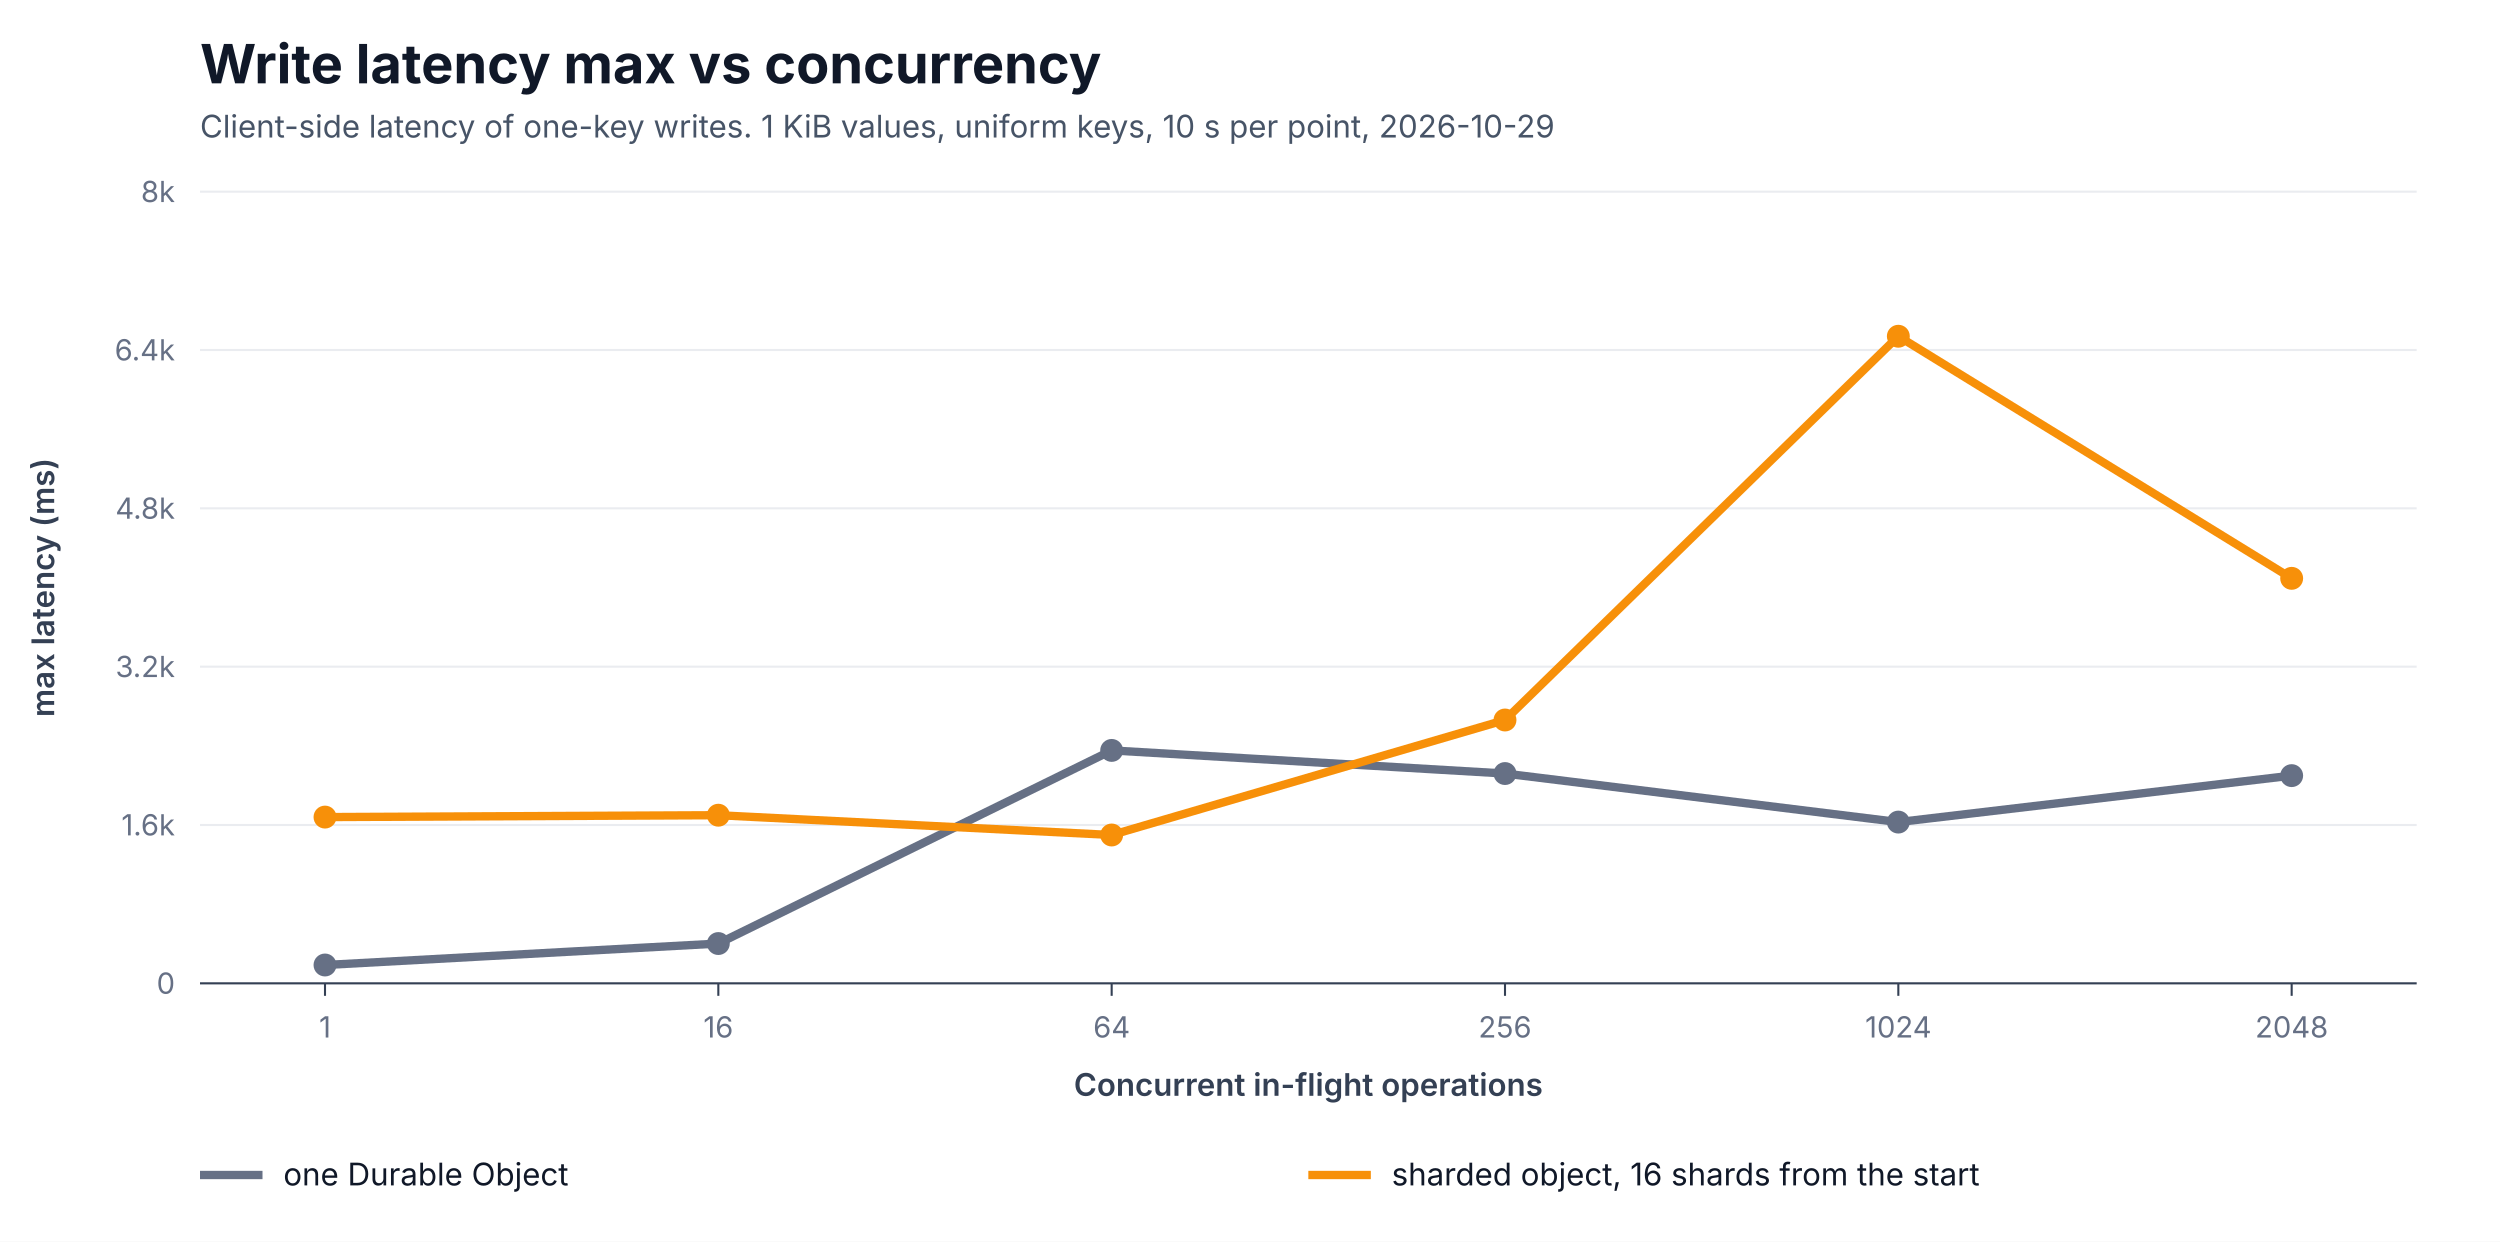
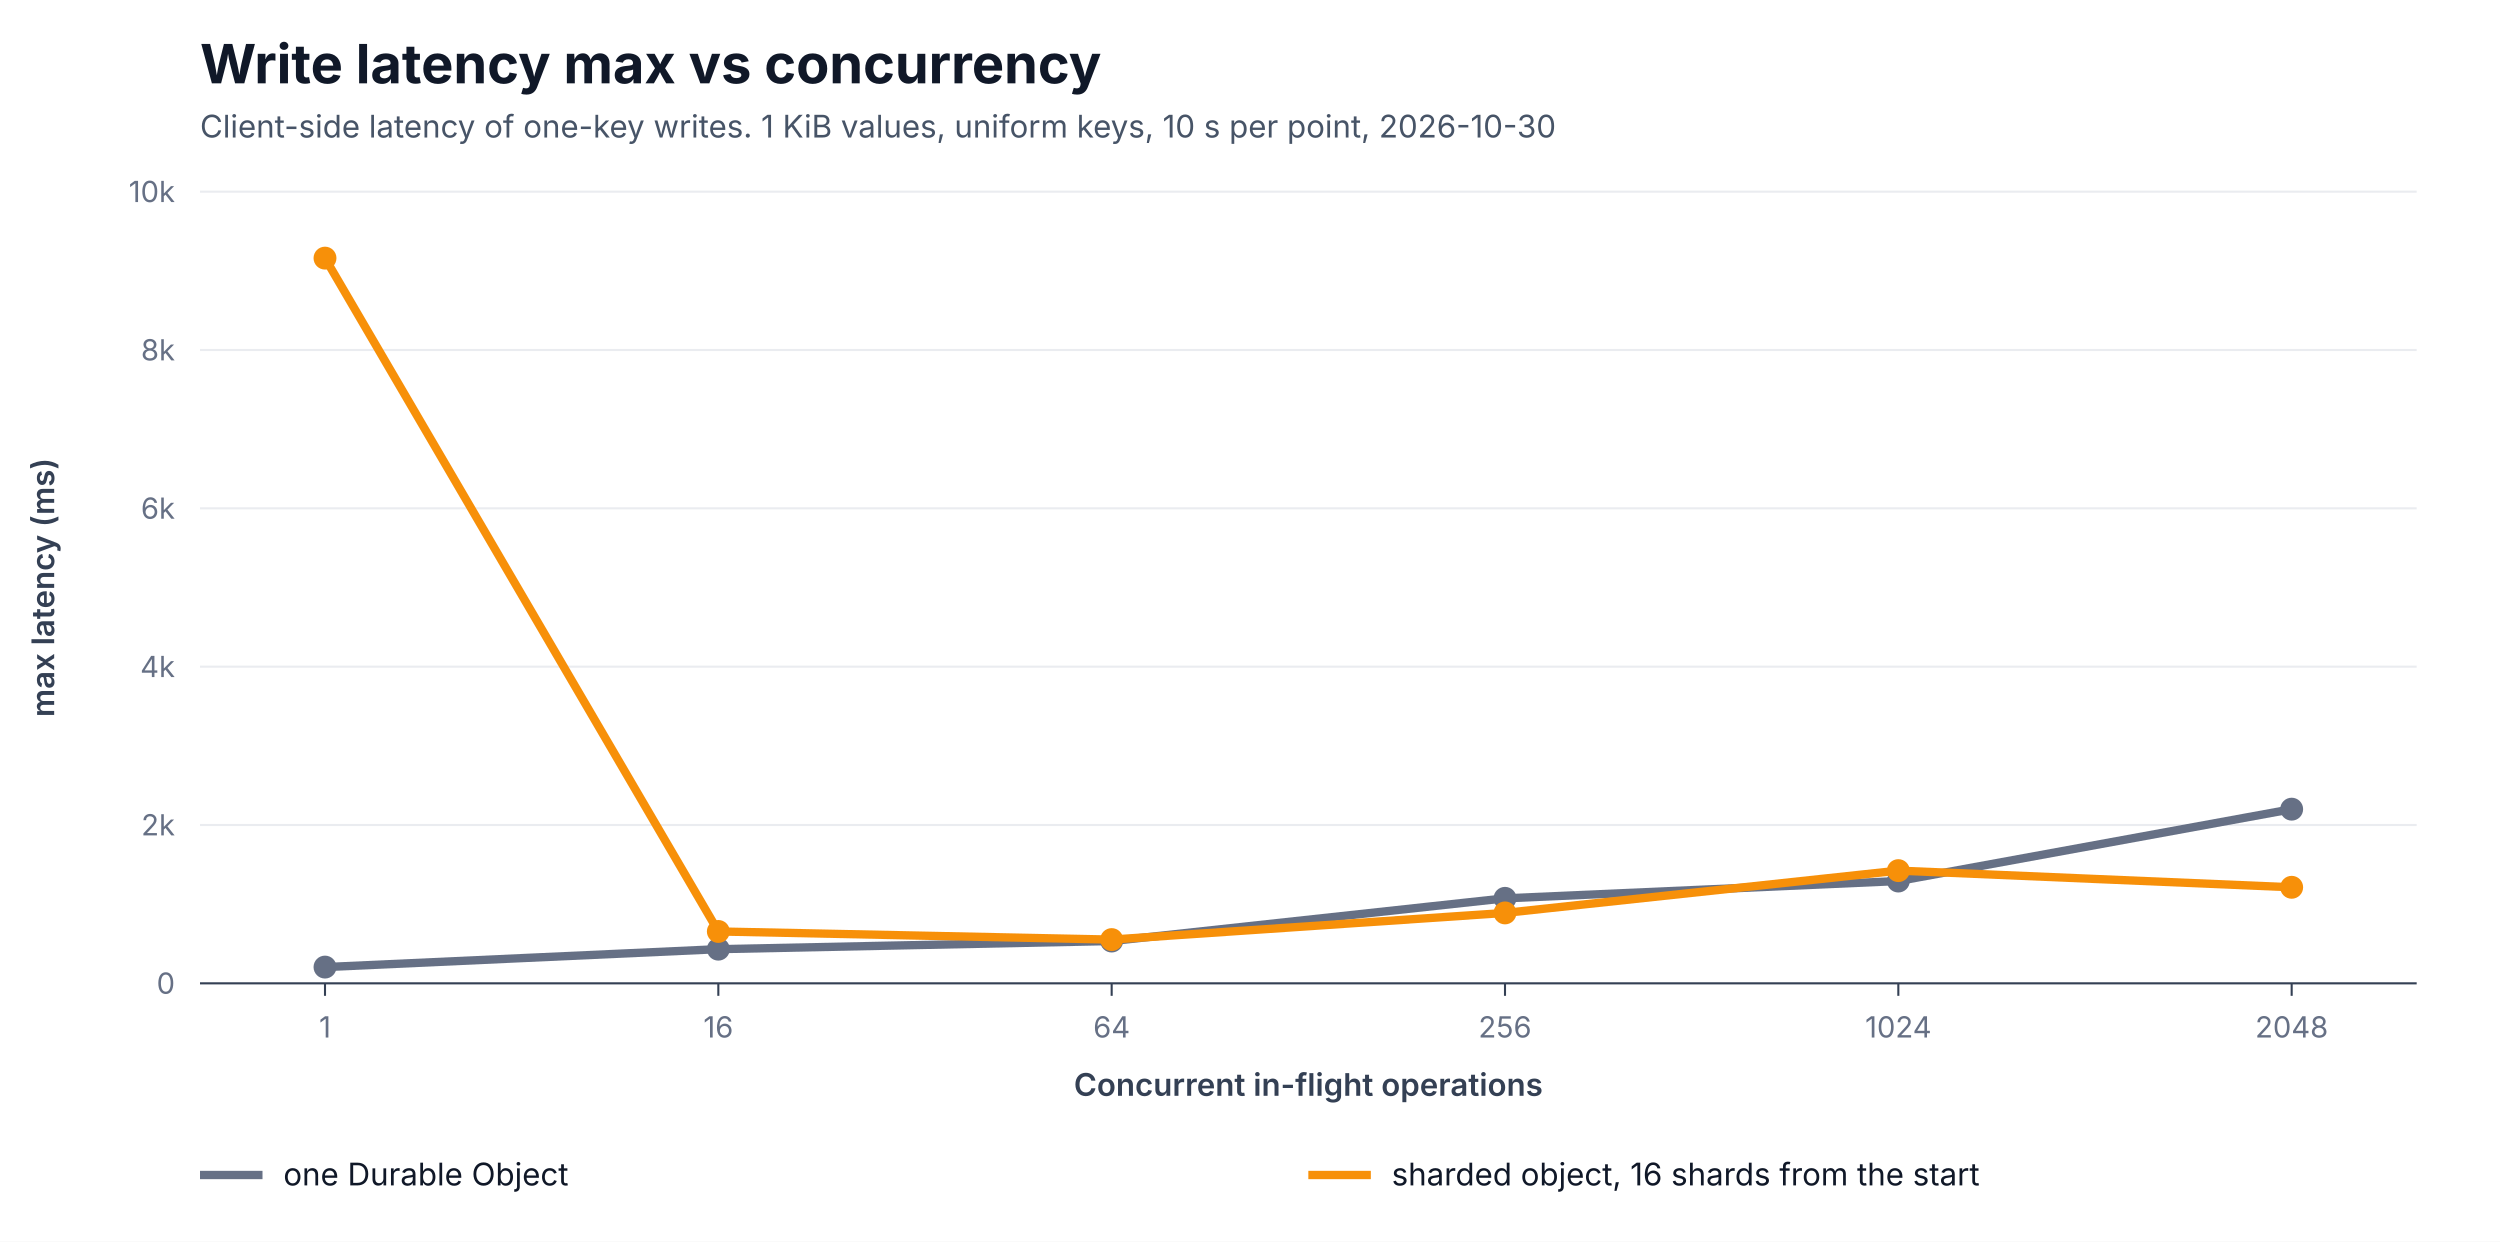
<svg xmlns="http://www.w3.org/2000/svg" width="1200" height="596" viewBox="0 0 1200 596">
  <style>text{font-family:Inter,ui-sans-serif,system-ui,-apple-system,sans-serif;fill:#101828}.title{font-size:26px;font-weight:700}.sub{font-size:15px;fill:#475467}.tick{font-size:14px;fill:#667085}.label{font-size:15px;font-weight:600;fill:#344054}.legend{font-size:15px}.grid{stroke:#eaecf0}.axisline{stroke:#344054}</style>
  <rect width="1200" height="596" fill="#fff" />
  <text x="96" y="40" class="title">Write latency max vs concurrency</text>
-   <text x="96" y="66" class="sub">Client-side latency of one-key writes. 1 KiB values, uniform keys, 10 s per point, 2026-10-29</text>
+   <text x="96" y="66" class="sub">Client-side latency of one-key writes. 1 KiB values, uniform keys, 10 s per point, 2026-10-30</text>
  <line x1="96" x2="1160" y1="472" y2="472" class="grid" />
  <text x="84" y="477" text-anchor="end" class="tick">0</text>
  <line x1="96" x2="1160" y1="396" y2="396" class="grid" />
-   <text x="84" y="401" text-anchor="end" class="tick">1.6k</text>
+   <text x="84" y="401" text-anchor="end" class="tick">2k</text>
  <line x1="96" x2="1160" y1="320" y2="320" class="grid" />
-   <text x="84" y="325" text-anchor="end" class="tick">3.2k</text>
+   <text x="84" y="325" text-anchor="end" class="tick">4k</text>
  <line x1="96" x2="1160" y1="244" y2="244" class="grid" />
-   <text x="84" y="249" text-anchor="end" class="tick">4.8k</text>
+   <text x="84" y="249" text-anchor="end" class="tick">6k</text>
  <line x1="96" x2="1160" y1="168" y2="168" class="grid" />
-   <text x="84" y="173" text-anchor="end" class="tick">6.4k</text>
+   <text x="84" y="173" text-anchor="end" class="tick">8k</text>
  <line x1="96" x2="1160" y1="92" y2="92" class="grid" />
-   <text x="84" y="97" text-anchor="end" class="tick">8k</text>
+   <text x="84" y="97" text-anchor="end" class="tick">10k</text>
  <line x1="96" x2="1160" y1="472" y2="472" class="axisline" />
  <line x1="156" x2="156" y1="472" y2="478" class="axisline" />
  <text x="156" y="498" text-anchor="middle" class="tick">1</text>
  <line x1="344.8" x2="344.8" y1="472" y2="478" class="axisline" />
  <text x="344.8" y="498" text-anchor="middle" class="tick">16</text>
  <line x1="533.6" x2="533.6" y1="472" y2="478" class="axisline" />
  <text x="533.6" y="498" text-anchor="middle" class="tick">64</text>
  <line x1="722.4" x2="722.4" y1="472" y2="478" class="axisline" />
  <text x="722.4" y="498" text-anchor="middle" class="tick">256</text>
  <line x1="911.2" x2="911.2" y1="472" y2="478" class="axisline" />
  <text x="911.2" y="498" text-anchor="middle" class="tick">1024</text>
  <line x1="1100" x2="1100" y1="472" y2="478" class="axisline" />
  <text x="1100" y="498" text-anchor="middle" class="tick">2048</text>
-   <polyline points="156.0,463.2 344.8,452.9 533.6,360.2 722.4,371.3 911.2,394.6 1100.0,372.3" fill="none" stroke="#667085" stroke-width="4" stroke-linejoin="round" />
-   <circle cx="156.0" cy="463.2" r="5.5" fill="#667085" />
-   <circle cx="344.8" cy="452.9" r="5.5" fill="#667085" />
-   <circle cx="533.6" cy="360.2" r="5.5" fill="#667085" />
-   <circle cx="722.4" cy="371.3" r="5.5" fill="#667085" />
-   <circle cx="911.2" cy="394.6" r="5.5" fill="#667085" />
-   <circle cx="1100.0" cy="372.3" r="5.5" fill="#667085" />
-   <polyline points="156.0,392.2 344.8,391.3 533.6,400.8 722.4,345.6 911.2,161.4 1100.0,277.6" fill="none" stroke="#f79009" stroke-width="4" stroke-linejoin="round" />
-   <circle cx="156.0" cy="392.2" r="5.5" fill="#f79009" />
-   <circle cx="344.8" cy="391.3" r="5.5" fill="#f79009" />
-   <circle cx="533.6" cy="400.8" r="5.5" fill="#f79009" />
-   <circle cx="722.4" cy="345.6" r="5.5" fill="#f79009" />
-   <circle cx="911.2" cy="161.4" r="5.5" fill="#f79009" />
-   <circle cx="1100.0" cy="277.6" r="5.5" fill="#f79009" />
+   <polyline points="156.0,464.2 344.8,455.6 533.6,451.7 722.4,431.2 911.2,422.9 1100.0,388.4" fill="none" stroke="#667085" stroke-width="4" stroke-linejoin="round" />
+   <circle cx="156.0" cy="464.2" r="5.5" fill="#667085" />
+   <circle cx="344.8" cy="455.6" r="5.5" fill="#667085" />
+   <circle cx="533.6" cy="451.7" r="5.5" fill="#667085" />
+   <circle cx="722.4" cy="431.2" r="5.5" fill="#667085" />
+   <circle cx="911.2" cy="422.9" r="5.5" fill="#667085" />
+   <circle cx="1100.0" cy="388.4" r="5.5" fill="#667085" />
+   <polyline points="156.0,123.9 344.8,447.1 533.6,451.0 722.4,438.2 911.2,417.9 1100.0,425.9" fill="none" stroke="#f79009" stroke-width="4" stroke-linejoin="round" />
+   <circle cx="156.0" cy="123.9" r="5.5" fill="#f79009" />
+   <circle cx="344.8" cy="447.1" r="5.5" fill="#f79009" />
+   <circle cx="533.6" cy="451.0" r="5.5" fill="#f79009" />
+   <circle cx="722.4" cy="438.2" r="5.5" fill="#f79009" />
+   <circle cx="911.2" cy="417.9" r="5.5" fill="#f79009" />
+   <circle cx="1100.0" cy="425.9" r="5.5" fill="#f79009" />
  <text x="628" y="526" text-anchor="middle" class="label">Concurrent in-flight operations</text>
  <text transform="translate(26,282) rotate(-90)" text-anchor="middle" class="label">max latency (ms)</text>
  <g transform="translate(96,564)">
    <line x1="0" x2="30" y1="0" y2="0" stroke="#667085" stroke-width="4" />
    <text x="40" y="5" class="legend">one Durable Object</text>
  </g>
  <g transform="translate(628,564)">
    <line x1="0" x2="30" y1="0" y2="0" stroke="#f79009" stroke-width="4" />
    <text x="40" y="5" class="legend">sharded object, 16 shards from the start</text>
  </g>
</svg>
